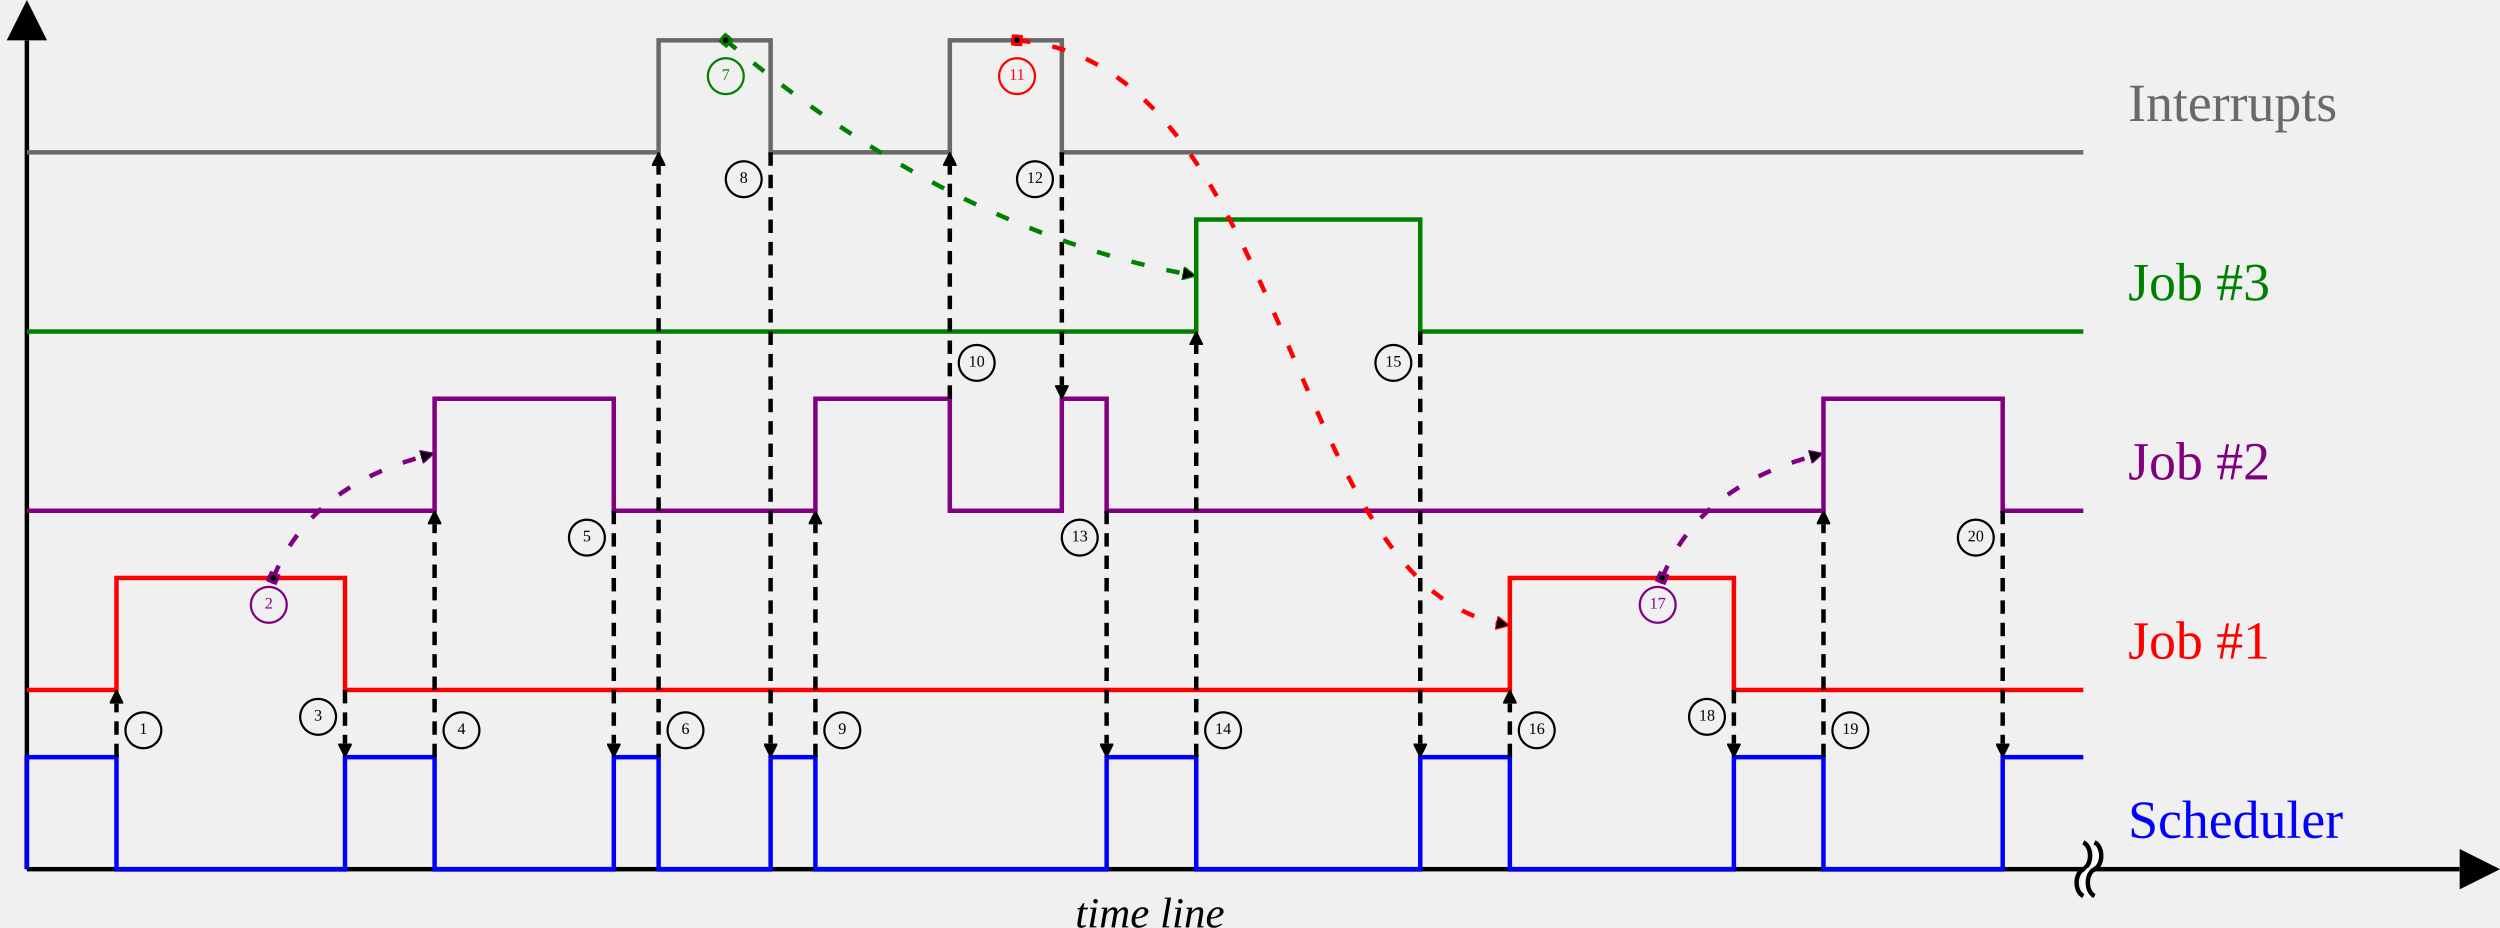
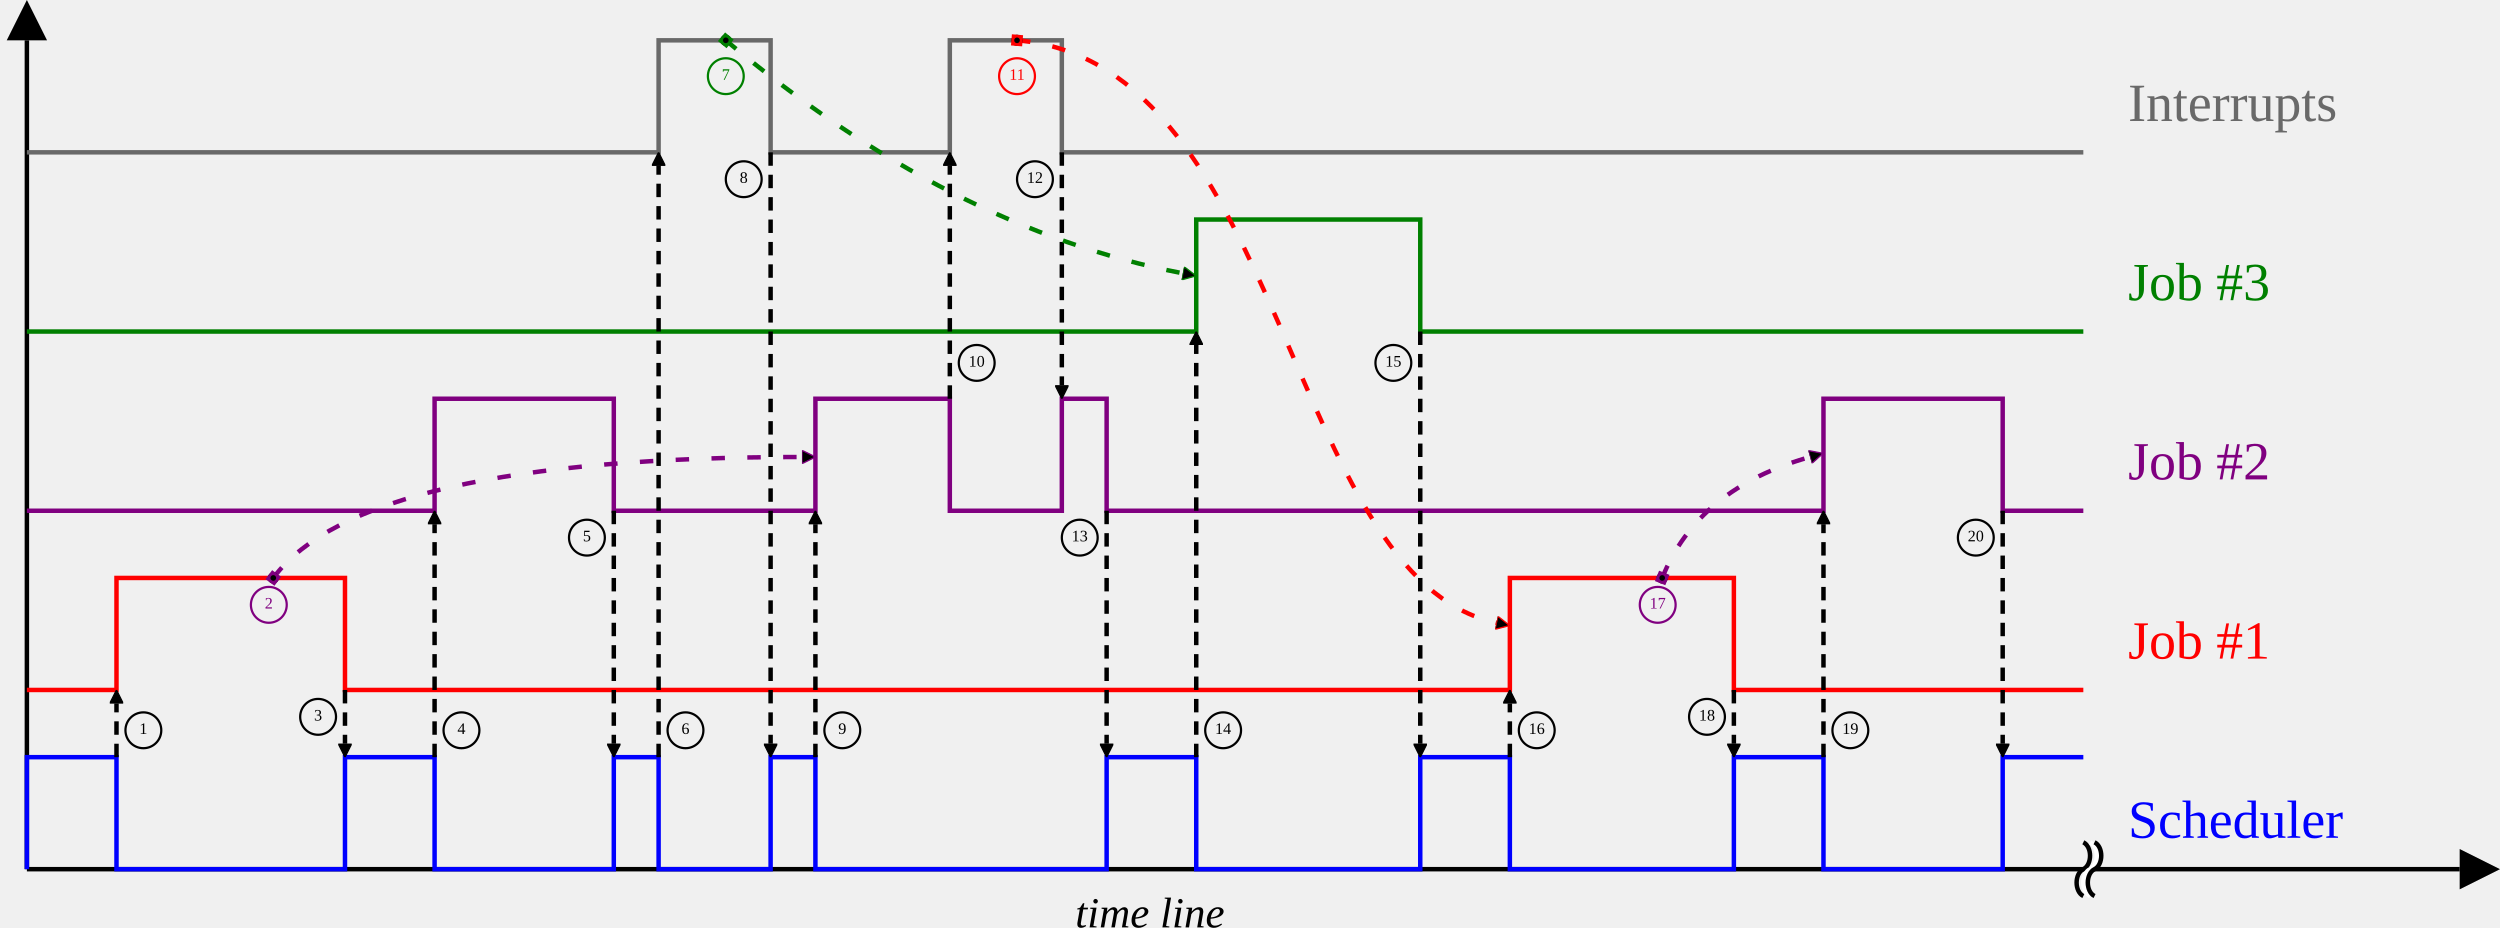
<svg xmlns="http://www.w3.org/2000/svg" version="1.1" width="100%" viewBox="0 0 558 207">
  <defs>
    <marker id="triangle" viewBox="0 0 10 10" refX="0" refY="5" markerUnits="strokeWidth" markerWidth="12" markerHeight="9" orient="auto">
      <path d="M 0 0 L 10 5 L 0 10 Z" />
    </marker>
    <marker id="striangle" viewBox="0 0 10 10" refX="0" refY="5" markerUnits="strokeWidth" markerWidth="4" markerHeight="3" orient="auto">
      <path d="M 0 0 L 10 5 L 0 10 Z" stroke="context-stroke" />
    </marker>
    <marker id="circle" viewBox="0 0 2 2" refX="1" refY="1" markerUnits="strokeWidth" markerWidth="2.5" markerHeight="2.5" orient="auto">
      <circle cx="1" cy="1" r="1" stroke="context-stroke" />
    </marker>
    <marker id="unlimit" viewBox="0 0 10 10" refX="5" refY="5" markerUnits="strokeWidth" markerWidth="10" markerHeight="10" orient="auto">
      <path d="M0,5 c0,5 10,10" />
    </marker>
  </defs>
  <line x1="6" y1="194" x2="549" y2="194" style="stroke:black;stroke-width:1;" marker-end="url(#triangle)" />
  <line x1="6" y1="194" x2="6" y2="9" style="stroke:black;stroke-width:1;" marker-end="url(#triangle)" />
  <text x="240" y="207" style="font-style:italic;font-size:0.8em;">time line</text>
  <polyline points="6,194 6,169, 26,169 26,194 77,194 77,169 97,169 97,194 137,194 137,169 147,169 147,194 172,194 172,169 182,169 182,194 247,194 247,169 267,169 267,194 317,194 317,169 337,169 337,194 387,194 387,169 407,169 407,194 447,194 447,169 465,169" style="fill:none;stroke:blue;stroke-width:1;" />
  <text x="475" y="187" style="fill:blue;">Scheduler</text>
  <polyline points="6,154 26,154, 26,129 77,129 77,154 337,154 337,129 387,129 387,154 465,154" style="fill:none;stroke:red;stroke-width:1;" />
  <text x="475" y="147" style="fill:red;">Job #1</text>
  <polyline points="6,114 97,114, 97,89 137,89 137,114 182,114 182,89 212,89 212,114 237,114 237,89 247,89 247,114 407,114 407,89 447,89 447,114 465,114" style="fill:none;stroke:purple;stroke-width:1;" />
  <text x="475" y="107" style="fill:purple;">Job #2</text>
  <polyline points="6,74 267,74 267,49 317,49 317,74 465,74" style="fill:none;stroke:green;stroke-width:1;" />
  <text x="475" y="67" style="fill:green;">Job #3</text>
  <polyline points="6,34 147,34, 147,9 172,9 172,34 212,34 212,9 237,9 237,34 465,34" style="fill:none;stroke:dimgray;stroke-width:1;" marker-end="url(#unlimit)" />
  <text x="475" y="27" style="fill:dimgray;">Interrupts</text>
  <g style="fill:none;stroke:black;stroke-width:1;" stroke-dasharray="3,2" marker-end="url(#striangle)">
    <path d="M26,169 l0,-12" />
    <path d="M77,154 l0,12" />
    <path d="M97,169 l0,-52" />
    <path d="M137,114 l0,52" />
    <path d="M147,169 l0,-132" />
    <path d="M172,34 l0,132" />
    <path d="M182,169 l0,-52" />
    <path d="M212,89 l0,-52" />
    <path d="M237,34 l0,52" />
    <path d="M247,114 l0,52" />
    <path d="M267,169 l0,-92" />
    <path d="M317,74 l0,92" />
    <path d="M337,169 l0,-12" />
    <path d="M387,154 l0,12" />
    <path d="M407,169 l0,-52" />
    <path d="M447,114 l0,52" />
  </g>
  <g style="fill:none;stroke-width:1;" stroke-dasharray="3,5" marker-start="url(#circle)" marker-end="url(#striangle)">
-     <path d="M61,129 q8,-20 33,-27" style="stroke:purple;" />
+     <path d="M61,129 q20,-27 118,-27" style="stroke:purple;" />
    <path d="M162,9 q50,42 102,52" style="stroke:green;" />
    <path d="M227,9 c60,5 60,120 107,130" style="stroke:red;" />
    <path d="M371,129 q8,-20 33,-27" style="stroke:purple;" />
  </g>
  <path d="M465,188 c2,1 2,5 0,6 c-2,1 -2,5 0,6" style="fill:none;stroke:black;" />
  <path d="M466.5,188 c2,1 2,5 0,6 c-2,1 -2,5 0,6" style=" fill:none;stroke:white;" />
  <path d="M467.5,188 c2,1 2,5 0,6 c-2,1 -2,5 0,6" style="fill:none;stroke:black;" />
  <g style="fill:black;font-size:0.3em;">
    <text x="32" y="163" style="text-anchor:middle;dominant-baseline:middle;">1</text>
    <text x="60" y="135" style="text-anchor:middle;dominant-baseline:middle;fill:purple">2</text>
    <text x="71" y="160" style="text-anchor:middle;dominant-baseline:middle;">3</text>
    <text x="103" y="163" style="text-anchor:middle;dominant-baseline:middle;">4</text>
    <text x="131" y="120" style="text-anchor:middle;dominant-baseline:middle;">5</text>
    <text x="153" y="163" style="text-anchor:middle;dominant-baseline:middle;">6</text>
    <text x="162" y="17" style="text-anchor:middle;dominant-baseline:middle;fill:green;">7</text>
    <text x="166" y="40" style="text-anchor:middle;dominant-baseline:middle;">8</text>
    <text x="188" y="163" style="text-anchor:middle;dominant-baseline:middle;">9</text>
    <text x="218" y="81" style="text-anchor:middle;dominant-baseline:middle;">10</text>
    <text x="227" y="17" style="text-anchor:middle;dominant-baseline:middle;fill:red;">11</text>
    <text x="231" y="40" style="text-anchor:middle;dominant-baseline:middle;">12</text>
    <text x="241" y="120" style="text-anchor:middle;dominant-baseline:middle;">13</text>
    <text x="273" y="163" style="text-anchor:middle;dominant-baseline:middle;">14</text>
    <text x="311" y="81" style="text-anchor:middle;dominant-baseline:middle;">15</text>
    <text x="343" y="163" style="text-anchor:middle;dominant-baseline:middle;">16</text>
    <text x="370" y="135" style="text-anchor:middle;dominant-baseline:middle;fill:purple">17</text>
    <text x="381" y="160" style="text-anchor:middle;dominant-baseline:middle;">18</text>
    <text x="413" y="163" style="text-anchor:middle;dominant-baseline:middle;">19</text>
    <text x="441" y="120" style="text-anchor:middle;dominant-baseline:middle;">20</text>
  </g>
  <g style="fill:none;stroke:black;stroke-width:0.5;">
    <circle cx="32" cy="163" r="4" style="stroke:black;" />
    <circle cx="60" cy="135" r="4" style="stroke:purple;" />
    <circle cx="71" cy="160" r="4" style="stroke:black;" />
    <circle cx="103" cy="163" r="4" style="stroke:black;" />
    <circle cx="131" cy="120" r="4" style="stroke:black;" />
    <circle cx="153" cy="163" r="4" style="stroke:black;" />
    <circle cx="162" cy="17" r="4" style="stroke:green;" />
    <circle cx="166" cy="40" r="4" style="stroke:black;" />
    <circle cx="188" cy="163" r="4" style="stroke:black;" />
    <circle cx="218" cy="81" r="4" style="stroke:black;" />
    <circle cx="227" cy="17" r="4" style="stroke:red;" />
    <circle cx="231" cy="40" r="4" style="stroke:black;" />
    <circle cx="241" cy="120" r="4" style="stroke:black;" />
    <circle cx="273" cy="163" r="4" style="stroke:black;" />
    <circle cx="311" cy="81" r="4" style="stroke:black;" />
    <circle cx="343" cy="163" r="4" style="stroke:black;" />
    <circle cx="370" cy="135" r="4" style="stroke:purple;" />
    <circle cx="381" cy="160" r="4" style="stroke:black;" />
    <circle cx="413" cy="163" r="4" style="stroke:black;" />
    <circle cx="441" cy="120" r="4" style="stroke:black;" />
  </g>
</svg>
